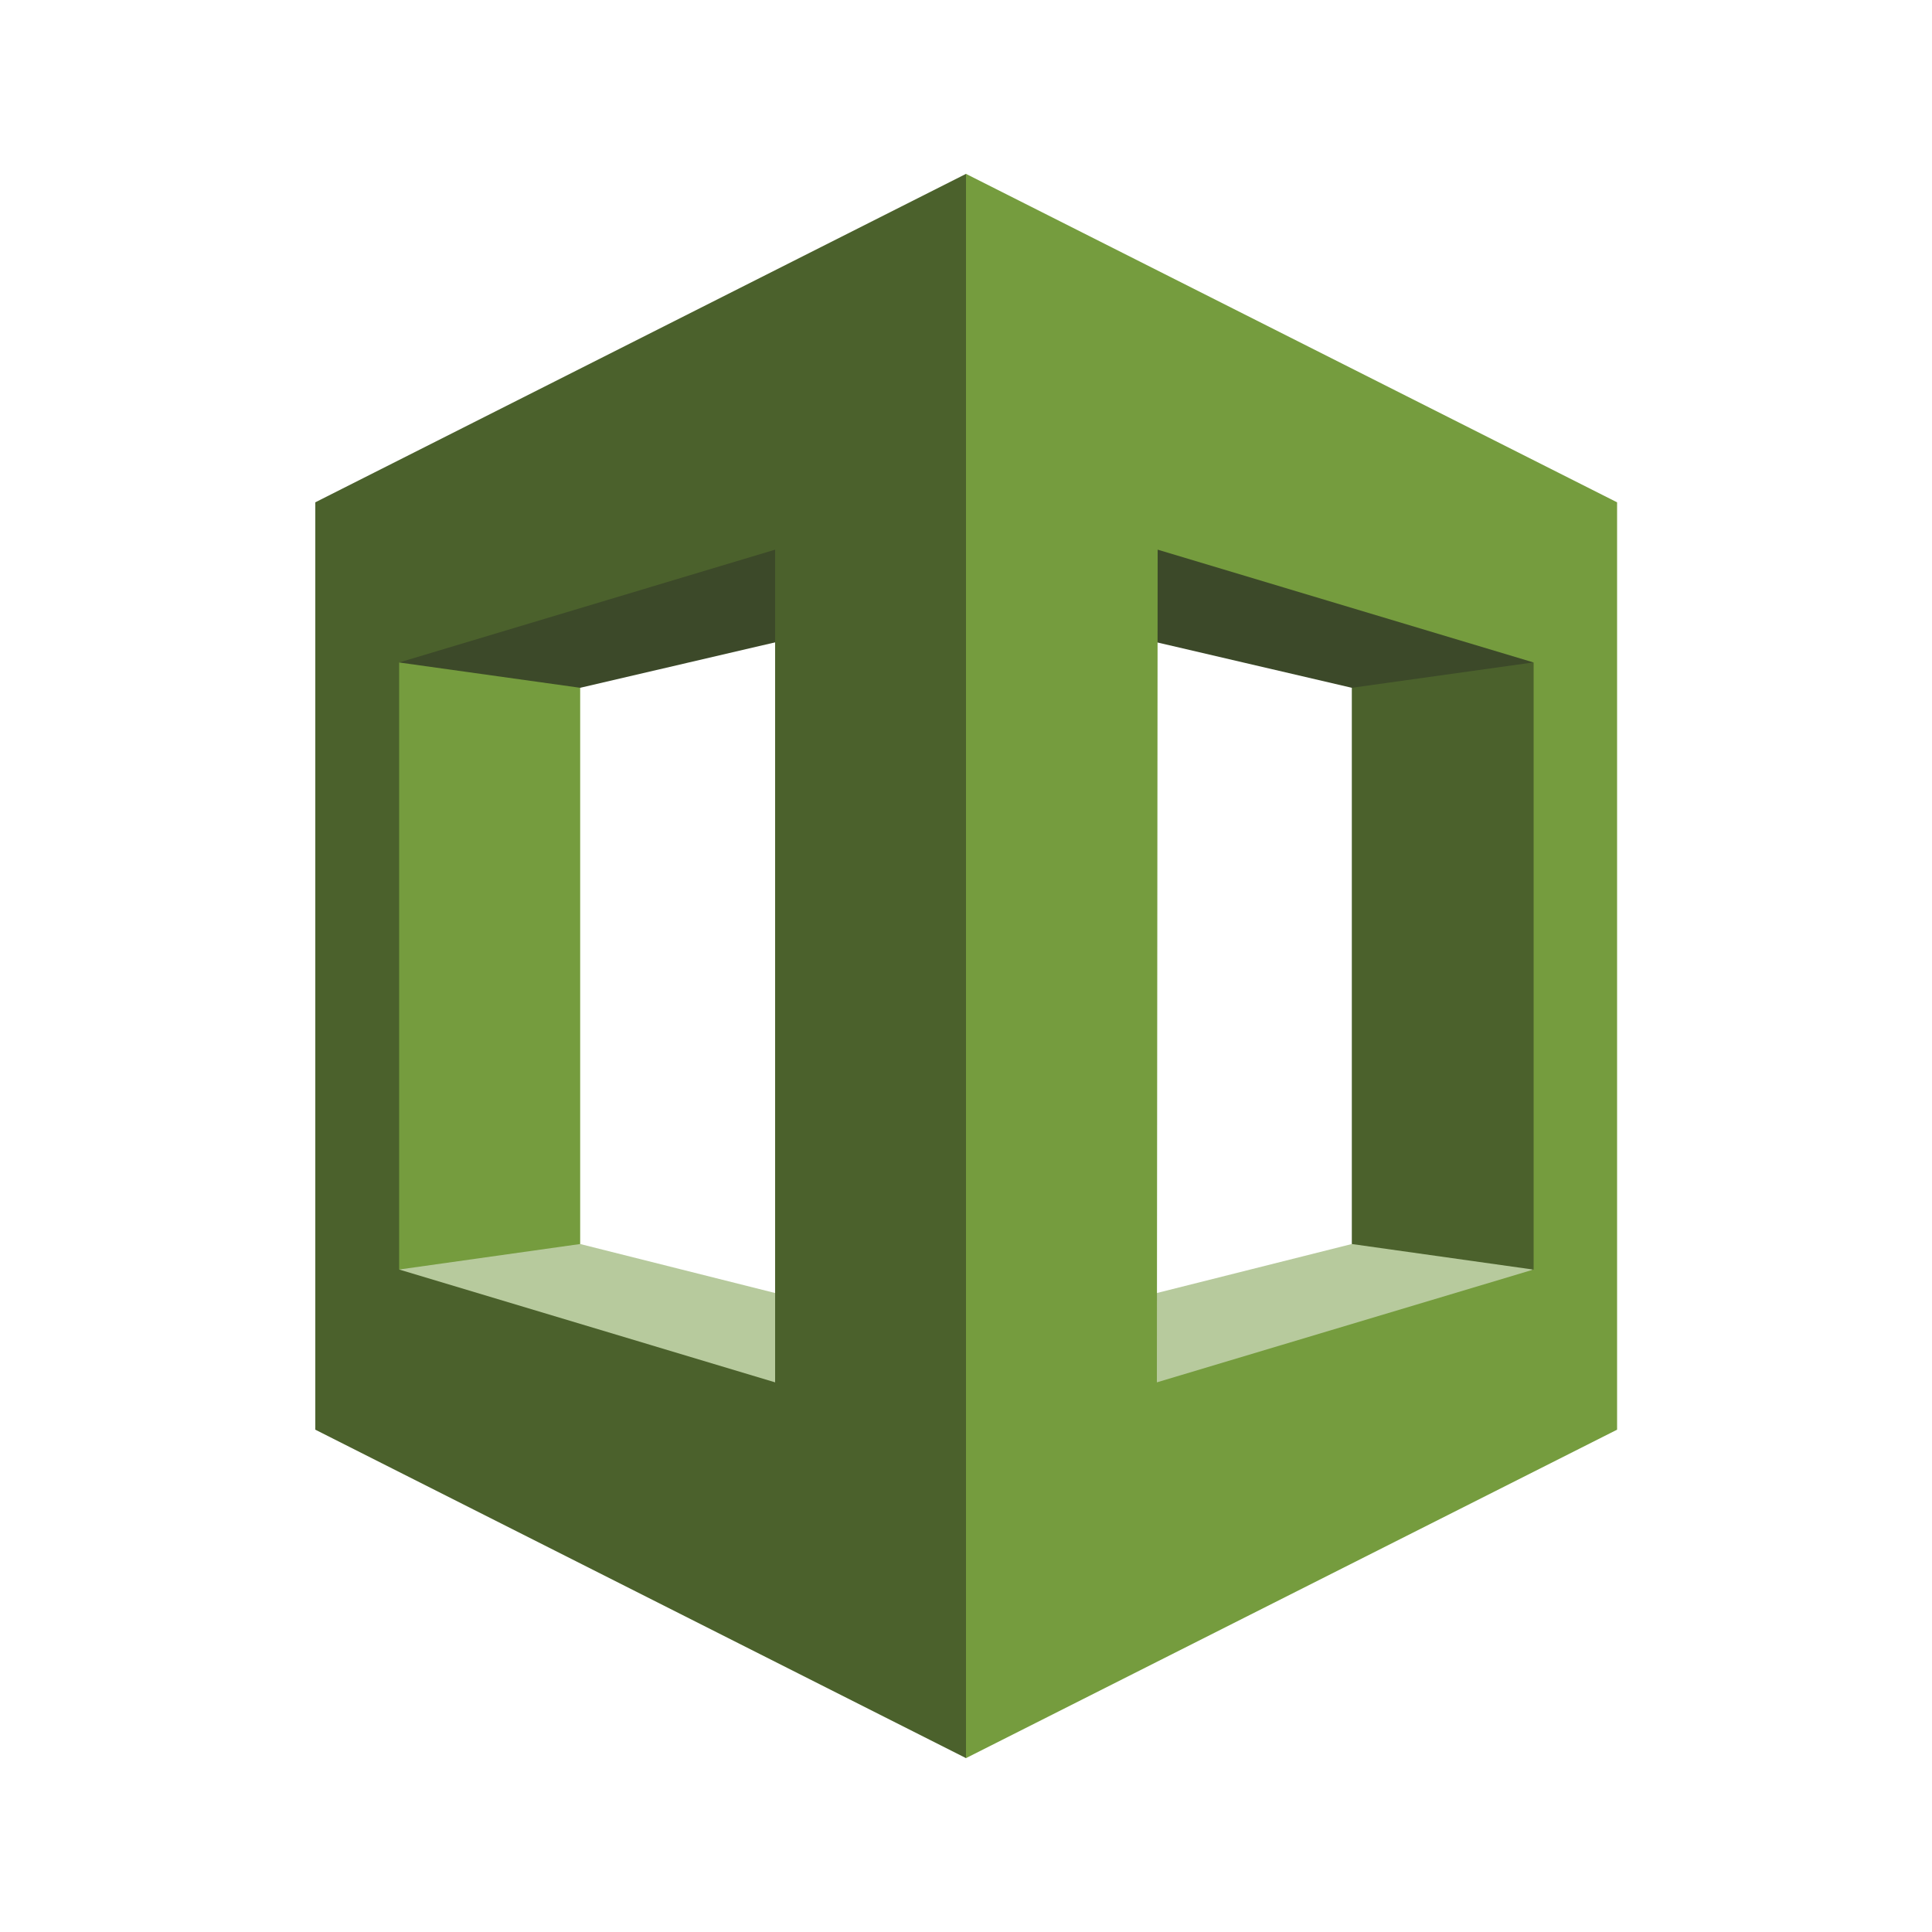
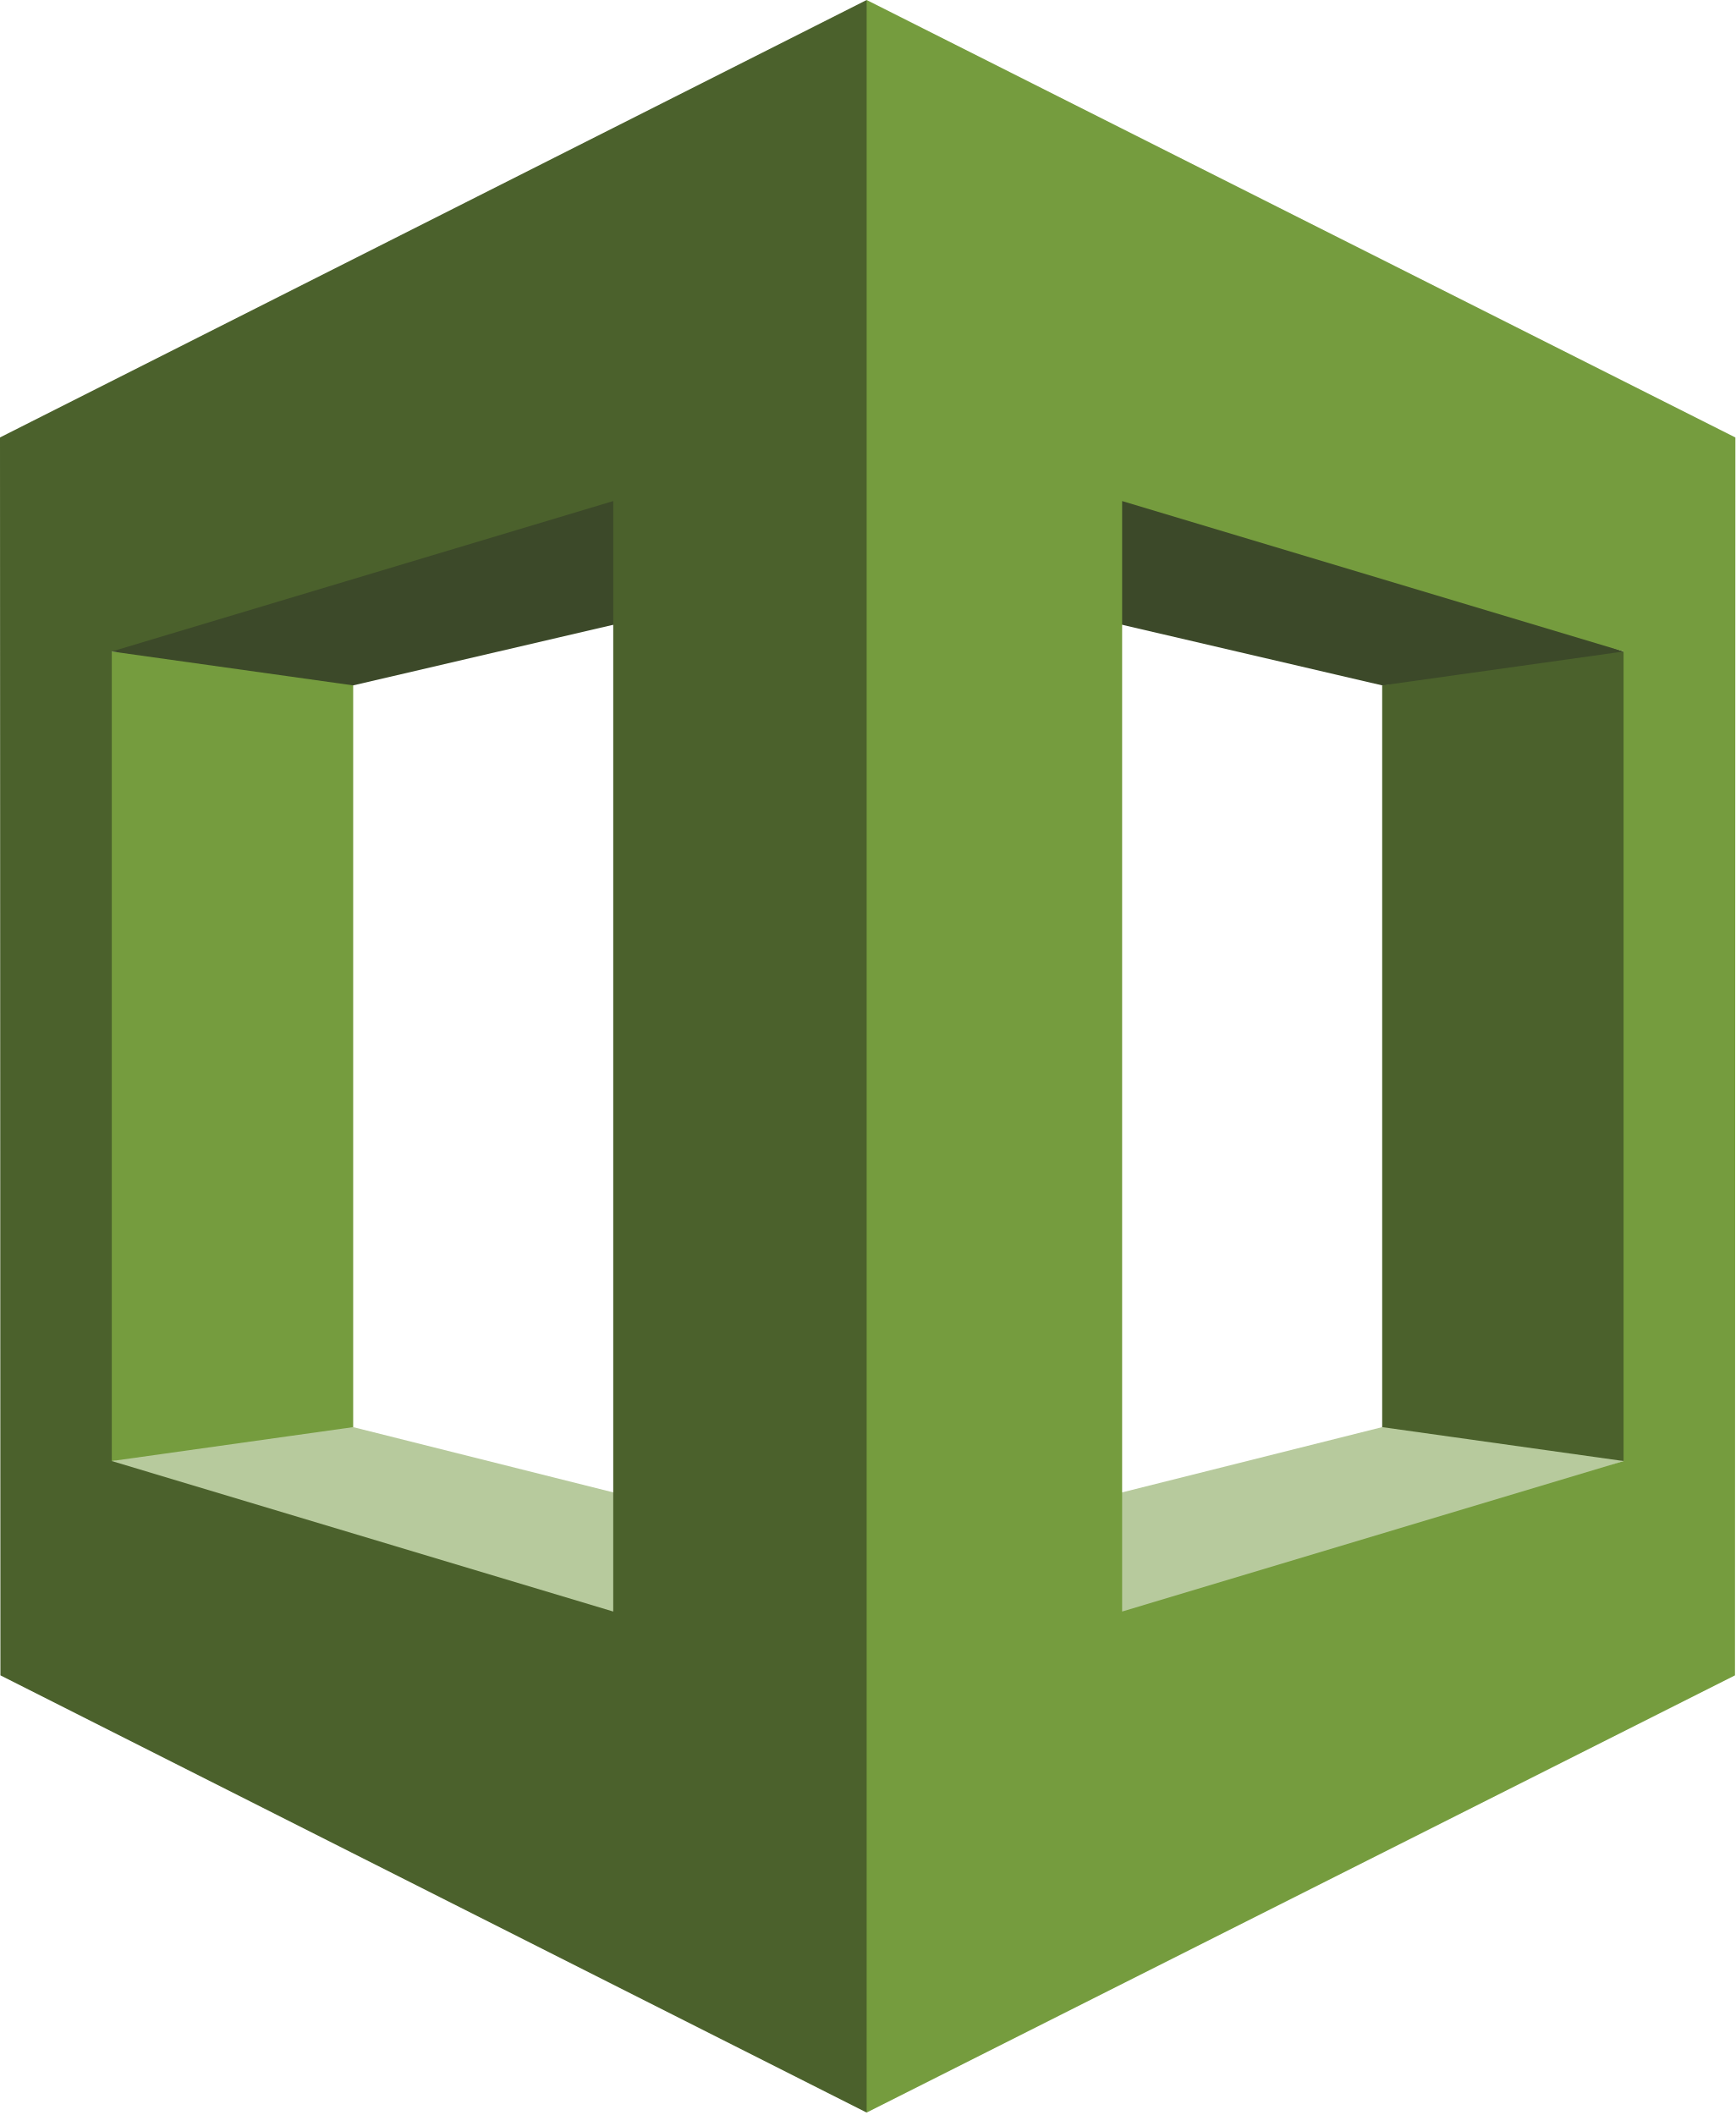
- <svg xmlns="http://www.w3.org/2000/svg" id="Layer_1" data-name="Layer 1" width="100" height="100" viewBox="0 0 100 100">
+ <svg xmlns="http://www.w3.org/2000/svg" width="256px" height="312px" viewBox="0 0 256 312" version="1.1" preserveAspectRatio="xMidYMid">
  <g>
-     <polygon points="30.03 72.93 18.62 70.11 18.62 30.66 30.03 28.45 30.03 72.93" fill="#759c3e" />
-     <polygon points="20.66 65.71 50.28 87.69 50.28 69.48 30.03 64.39 20.66 65.71" fill="#b7ca9d" />
-     <polygon points="69.97 69.48 81.19 70.11 81.5 32.94 69.97 29.27 69.97 69.48" fill="#4b612c" />
-     <polygon points="50.28 30.88 30.03 35.6 20.66 34.29 50.28 12.9 50.28 30.88" fill="#3c4929" />
-     <polygon points="79.34 65.71 49.72 86.36 49.72 69.48 69.97 64.39 79.34 65.71" fill="#b7ca9d" />
-     <polygon points="49.72 30.88 69.97 35.6 79.34 34.29 50 12.03 49.72 30.88" fill="#3c4929" />
-     <path d="M50,9,16.32,26l0,48L50,91l8.57-40.44ZM40.12,71.55,20.66,65.71V34.29l19.46-5.84Z" fill="#4b612c" />
-     <path d="M50,91l33.7-17V26L50,9Zm9.92-62.55,19.46,5.84V65.71L59.88,71.55Z" fill="#759c3e" />
+     <path d="M16.491,215.53 L18.667,218 L128.582,249.157 L129.08,229.844 L52.1,210.526 L48.333,209.167 L16.491,215.53" fill="#B7CA9D" />
+     <path d="M239.505,215.53 L127.25,253 L126.916,229.844 L203.895,210.526 L207.25,206.75 L239.505,215.53" fill="#B7CA9D" />
+     <path d="M126.916,83.165 L203.895,101.106 L237.75,99.5 L239.505,96.107 L132.25,57.5 L126.916,83.165" fill="#3C4929" />
+     <path d="M52.1,210.526 L16.491,215.53 L15.5,211.833 L15.5,100 L16.491,96.107 L48.667,98.5 L52.1,101.11 L52.1,210.526" fill="#759C3E" />
+     <path d="M129.08,83.165 L52.1,101.106 L16.491,96.107 L17.833,94 L128.582,62.48 L129.08,83.165" fill="#3C4929" />
+     <path d="M127.846,0 L0,64.531 L0.061,247.144 L127.846,311.641 L129.75,308.75 L129.75,3.75 L127.846,0 L127.846,0 Z M90.462,237.73 L16.491,215.53 L16.491,96.107 L90.462,73.915 L90.462,237.73 L90.462,237.73 Z" fill="#4B612C" />
+     <path d="M203.895,210.526 L239.505,215.53 L241.5,212 L241.5,99.5 L239.505,96.107 L203.895,101.11 L203.895,210.526" fill="#4B612C" />
+     <path d="M127.846,311.641 L255.939,247.148 L256,64.536 L127.846,0 L127.846,311.641 L127.846,311.641 Z M165.533,73.915 L239.505,96.107 L239.505,215.53 L165.533,237.73 L165.533,73.915 L165.533,73.915 Z" fill="#759C3E" />
  </g>
</svg>
